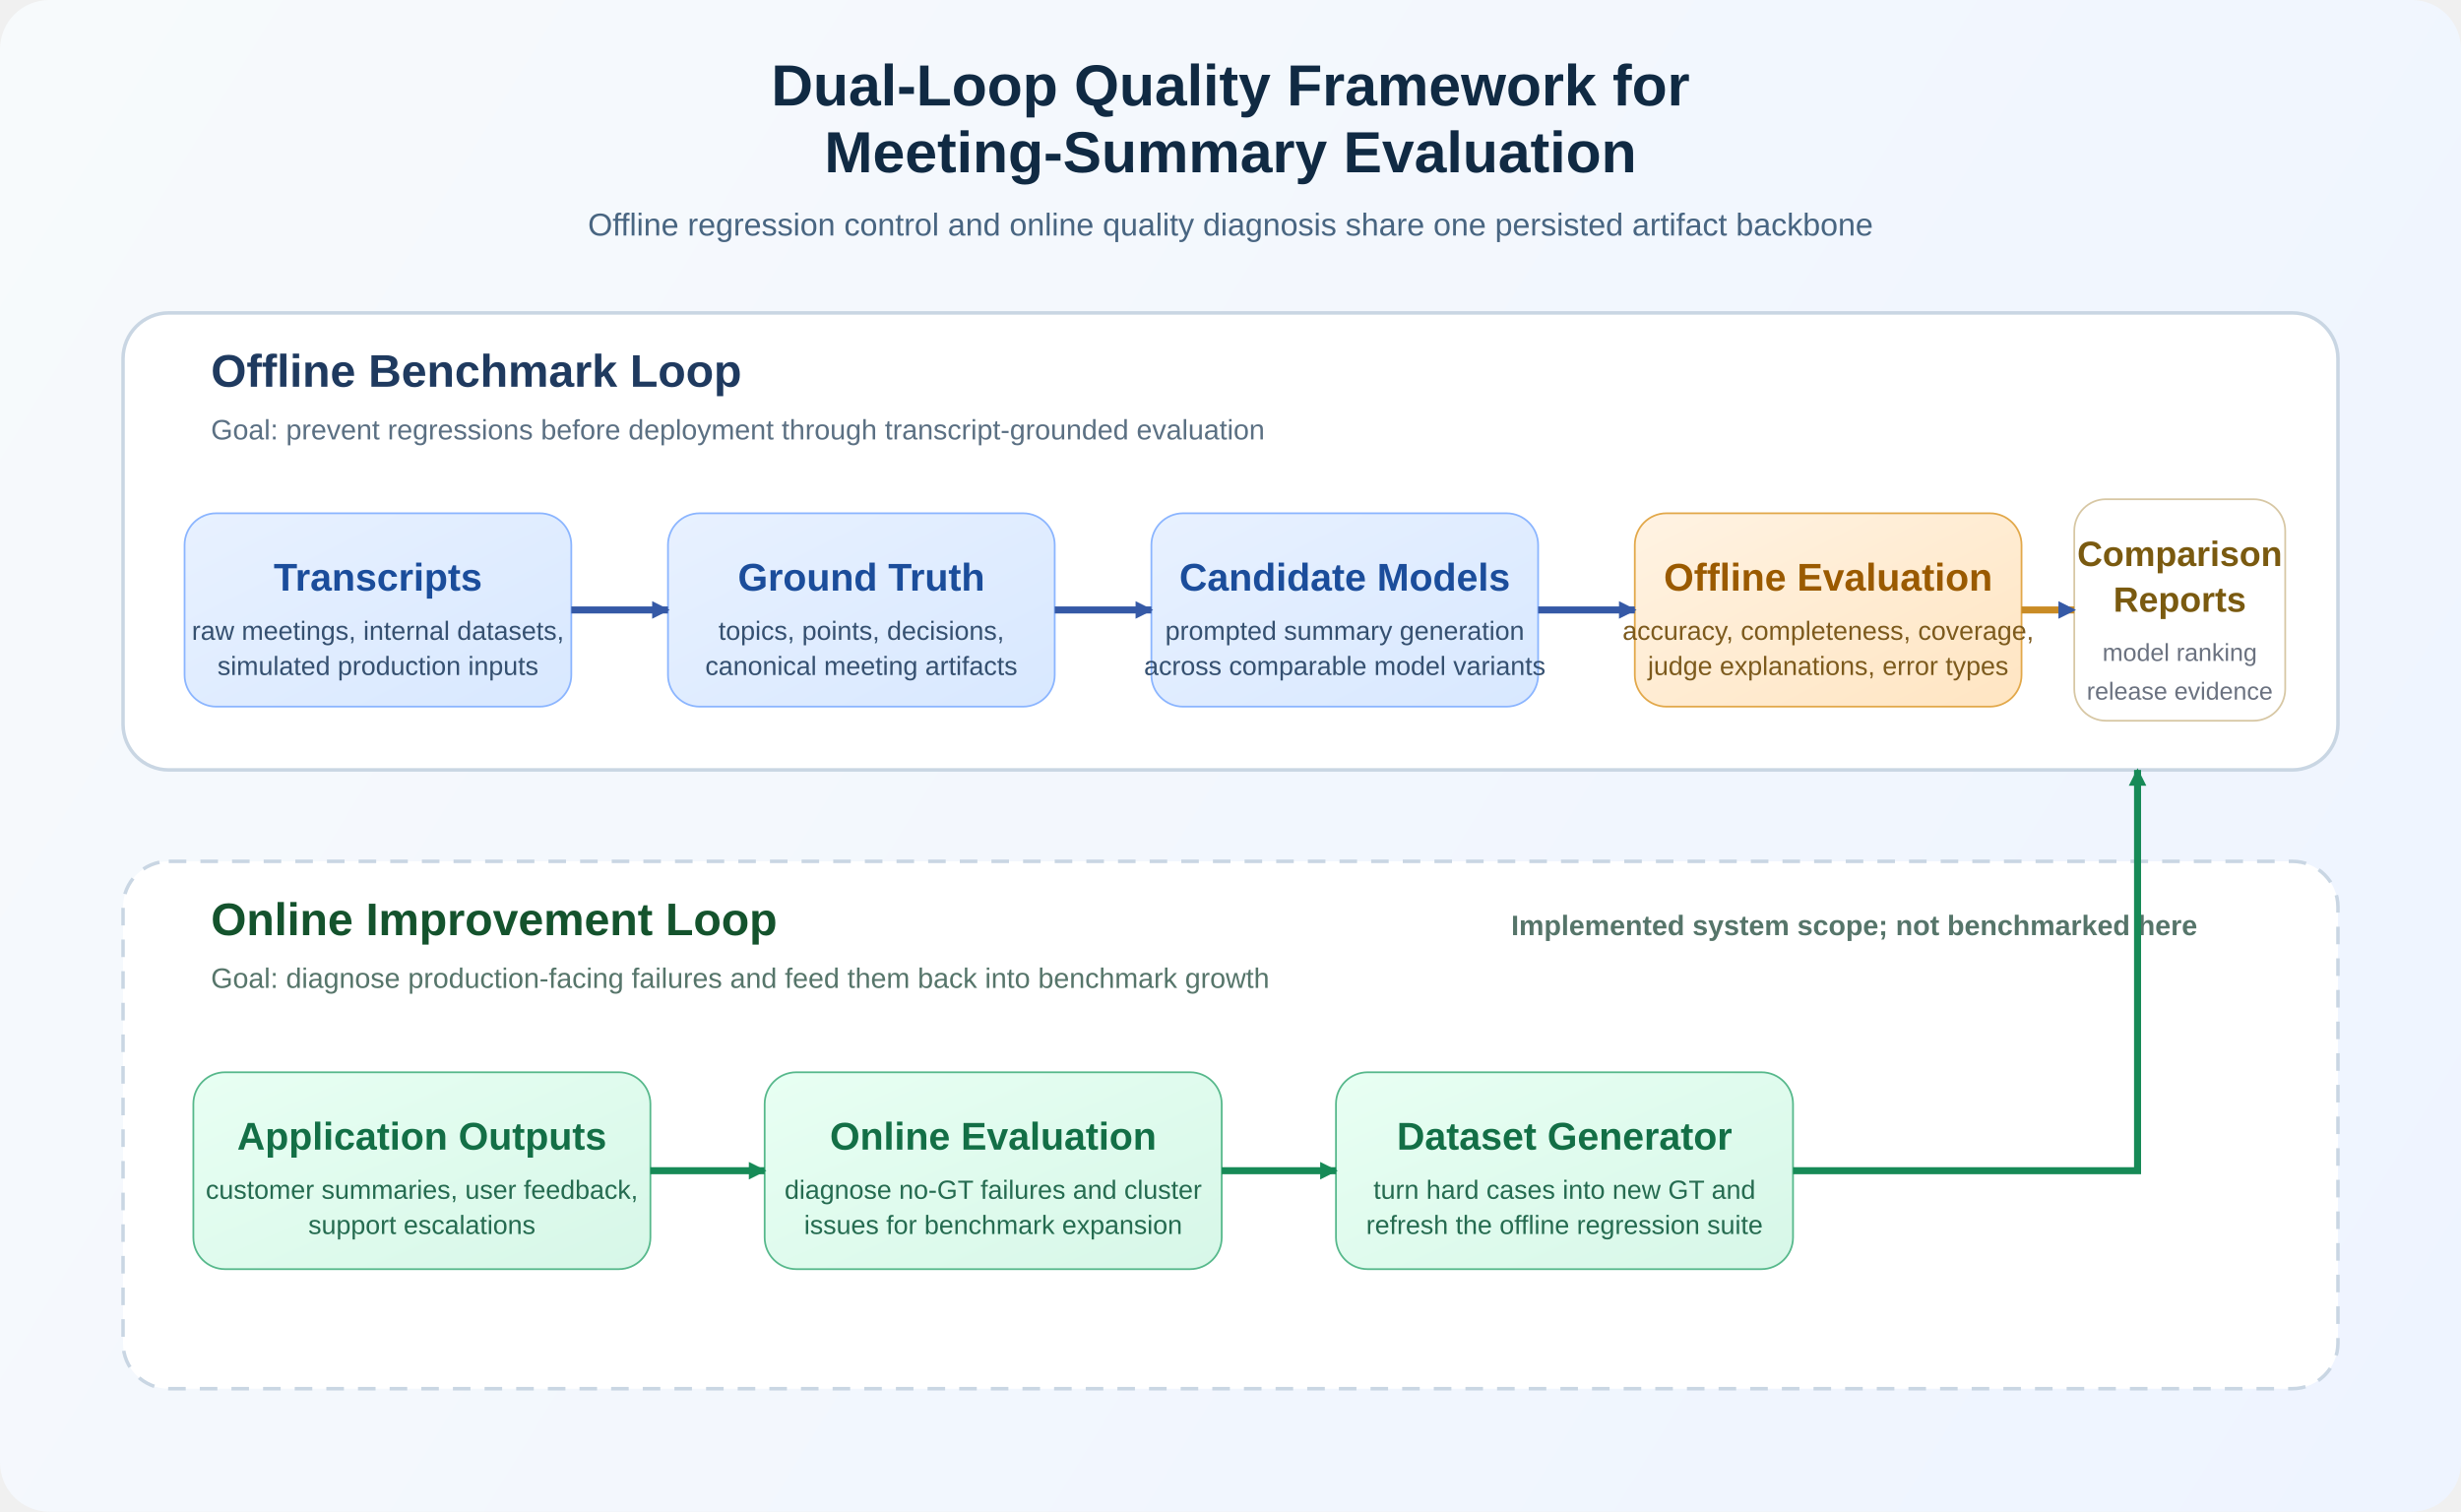
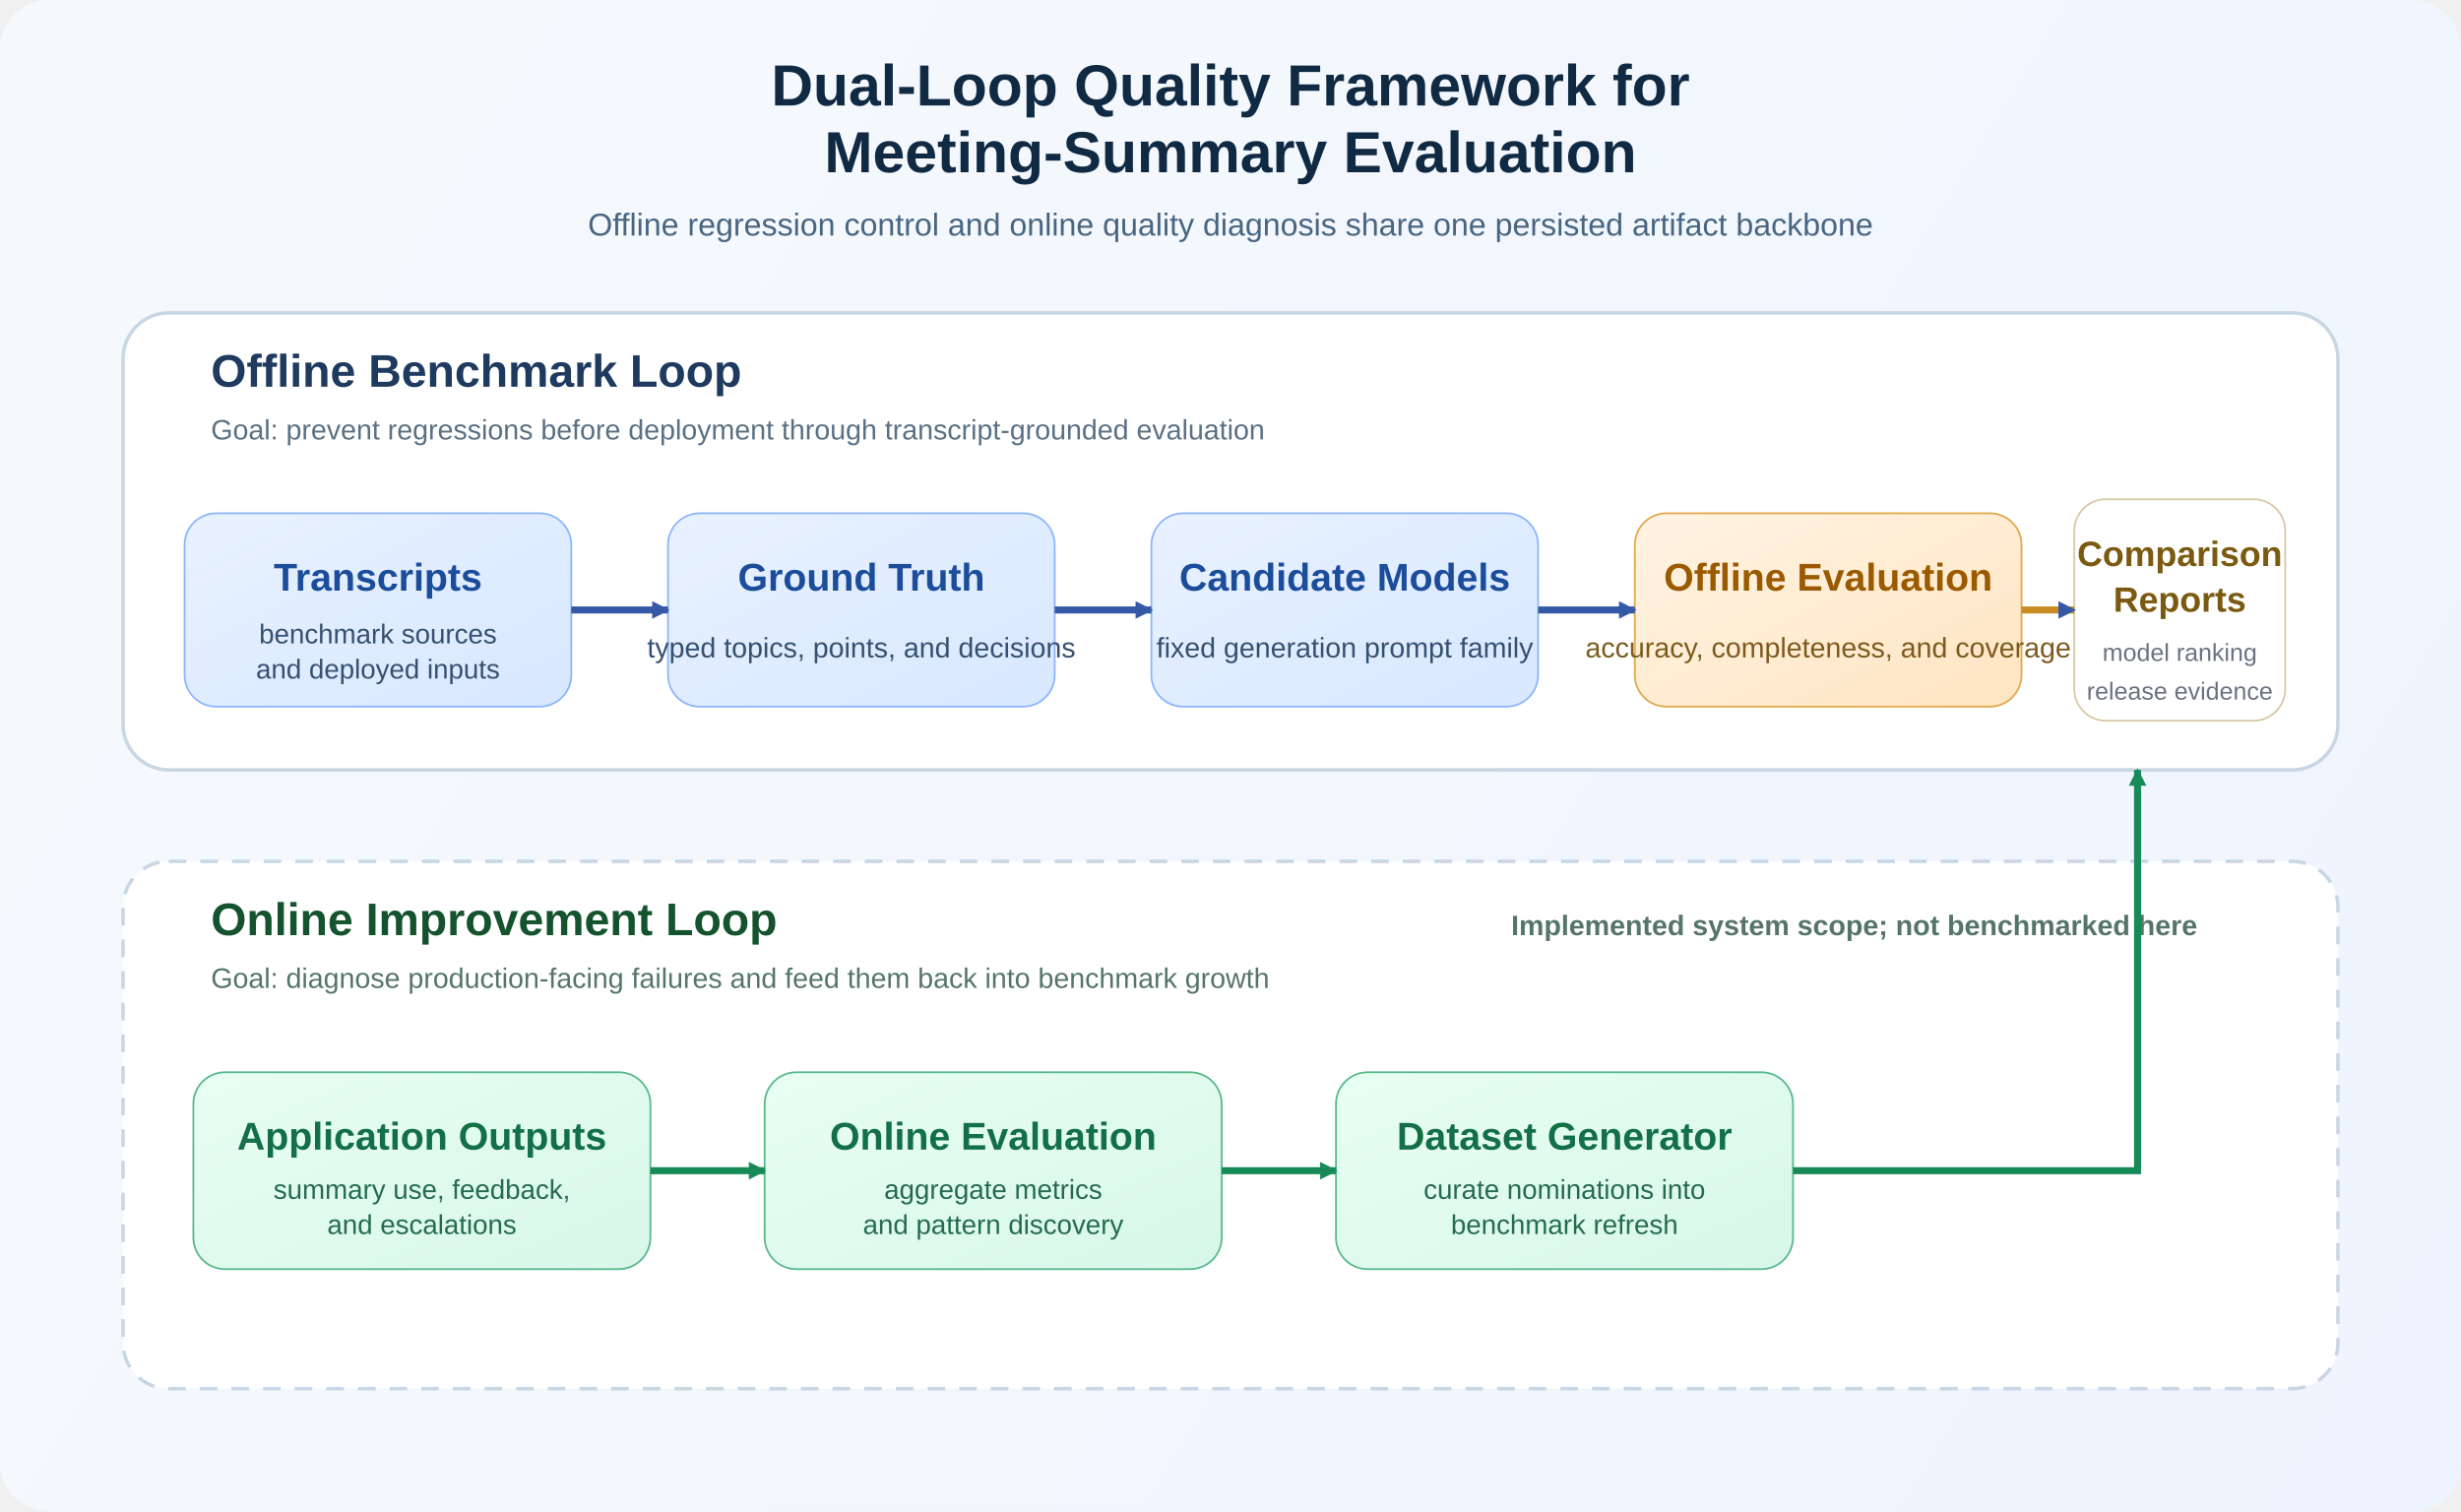
<svg xmlns="http://www.w3.org/2000/svg" width="1400" height="860" viewBox="0 0 1400 860" fill="none">
  <defs>
    <linearGradient id="bg" x1="0" y1="0" x2="1400" y2="860" gradientUnits="userSpaceOnUse">
      <stop stop-color="#F7FAFC" />
      <stop offset="1" stop-color="#EEF4FF" />
    </linearGradient>
    <linearGradient id="blueBox" x1="0" y1="0" x2="1" y2="1">
      <stop stop-color="#E8F1FF" />
      <stop offset="1" stop-color="#D8E8FF" />
    </linearGradient>
    <linearGradient id="greenBox" x1="0" y1="0" x2="1" y2="1">
      <stop stop-color="#E8FFF3" />
      <stop offset="1" stop-color="#D7F7E8" />
    </linearGradient>
    <linearGradient id="orangeBox" x1="0" y1="0" x2="1" y2="1">
      <stop stop-color="#FFF3E3" />
      <stop offset="1" stop-color="#FFE5C2" />
    </linearGradient>
    <marker id="arrow" markerUnits="userSpaceOnUse" markerWidth="10" markerHeight="10" refX="9" refY="5" orient="auto">
      <path d="M0 0L10 5L0 10V0Z" fill="#3559A6" />
    </marker>
    <marker id="arrowGreen" markerUnits="userSpaceOnUse" markerWidth="10" markerHeight="10" refX="9" refY="5" orient="auto">
      <path d="M0 0L10 5L0 10V0Z" fill="#178A57" />
    </marker>
  </defs>
  <rect width="1400" height="860" rx="28" fill="url(#bg)" />
  <text x="700" y="60" text-anchor="middle" font-size="33" font-family="Arial, Helvetica, sans-serif" font-weight="700" fill="#102A43">
    Dual-Loop Quality Framework for
  </text>
  <text x="700" y="98" text-anchor="middle" font-size="33" font-family="Arial, Helvetica, sans-serif" font-weight="700" fill="#102A43">
    Meeting-Summary Evaluation
  </text>
  <text x="700" y="134" text-anchor="middle" font-size="18" font-family="Arial, Helvetica, sans-serif" fill="#486581">
    Offline regression control and online quality diagnosis share one persisted artifact backbone
  </text>
  <rect x="70" y="178" width="1260" height="260" rx="26" fill="#FFFFFF" stroke="#C9D6E3" stroke-width="2" />
  <text x="120" y="220" font-size="26" font-family="Arial, Helvetica, sans-serif" font-weight="700" fill="#1F3A5F">
    Offline Benchmark Loop
  </text>
  <text x="120" y="250" font-size="16" font-family="Arial, Helvetica, sans-serif" fill="#5B7083">
    Goal: prevent regressions before deployment through transcript-grounded evaluation
  </text>
  <g>
    <rect x="105" y="292" width="220" height="110" rx="18" fill="url(#blueBox)" stroke="#8BB5FF" />
    <text x="215" y="336" text-anchor="middle" font-size="22" font-family="Arial, Helvetica, sans-serif" font-weight="700" fill="#1B4D9B">Transcripts</text>
-     <text x="215" y="364" text-anchor="middle" font-size="15" font-family="Arial, Helvetica, sans-serif" fill="#355070">raw meetings, internal datasets,</text>
-     <text x="215" y="384" text-anchor="middle" font-size="15" font-family="Arial, Helvetica, sans-serif" fill="#355070">simulated production inputs</text>
+     <text x="215" y="366" text-anchor="middle" font-size="15.5" font-family="Arial, Helvetica, sans-serif" fill="#355070">benchmark sources</text>
+     <text x="215" y="386" text-anchor="middle" font-size="15.5" font-family="Arial, Helvetica, sans-serif" fill="#355070">and deployed inputs</text>
  </g>
  <g>
    <rect x="380" y="292" width="220" height="110" rx="18" fill="url(#blueBox)" stroke="#8BB5FF" />
    <text x="490" y="336" text-anchor="middle" font-size="22" font-family="Arial, Helvetica, sans-serif" font-weight="700" fill="#1B4D9B">Ground Truth</text>
-     <text x="490" y="364" text-anchor="middle" font-size="15" font-family="Arial, Helvetica, sans-serif" fill="#355070">topics, points, decisions,</text>
-     <text x="490" y="384" text-anchor="middle" font-size="15" font-family="Arial, Helvetica, sans-serif" fill="#355070">canonical meeting artifacts</text>
+     <text x="490" y="374" text-anchor="middle" font-size="16" font-family="Arial, Helvetica, sans-serif" fill="#355070">typed topics, points, and decisions</text>
  </g>
  <g>
    <rect x="655" y="292" width="220" height="110" rx="18" fill="url(#blueBox)" stroke="#8BB5FF" />
    <text x="765" y="336" text-anchor="middle" font-size="22" font-family="Arial, Helvetica, sans-serif" font-weight="700" fill="#1B4D9B">Candidate Models</text>
-     <text x="765" y="364" text-anchor="middle" font-size="15" font-family="Arial, Helvetica, sans-serif" fill="#355070">prompted summary generation</text>
-     <text x="765" y="384" text-anchor="middle" font-size="15" font-family="Arial, Helvetica, sans-serif" fill="#355070">across comparable model variants</text>
+     <text x="765" y="374" text-anchor="middle" font-size="16" font-family="Arial, Helvetica, sans-serif" fill="#355070">fixed generation prompt family</text>
  </g>
  <g>
    <rect x="930" y="292" width="220" height="110" rx="18" fill="url(#orangeBox)" stroke="#E2A84A" />
    <text x="1040" y="336" text-anchor="middle" font-size="22" font-family="Arial, Helvetica, sans-serif" font-weight="700" fill="#9A5A00">Offline Evaluation</text>
-     <text x="1040" y="364" text-anchor="middle" font-size="15" font-family="Arial, Helvetica, sans-serif" fill="#7C5A1D">accuracy, completeness, coverage,</text>
-     <text x="1040" y="384" text-anchor="middle" font-size="15" font-family="Arial, Helvetica, sans-serif" fill="#7C5A1D">judge explanations, error types</text>
+     <text x="1040" y="374" text-anchor="middle" font-size="16" font-family="Arial, Helvetica, sans-serif" fill="#7C5A1D">accuracy, completeness, and coverage</text>
  </g>
  <path d="M325 347H380" stroke="#3559A6" stroke-width="4" marker-end="url(#arrow)" />
  <path d="M600 347H655" stroke="#3559A6" stroke-width="4" marker-end="url(#arrow)" />
  <path d="M875 347H930" stroke="#3559A6" stroke-width="4" marker-end="url(#arrow)" />
  <g>
    <rect x="1180" y="284" width="120" height="126" rx="18" fill="#FFFFFF" stroke="#D7C7A4" />
    <text x="1240" y="322" text-anchor="middle" font-size="20" font-family="Arial, Helvetica, sans-serif" font-weight="700" fill="#7A5A10">Comparison</text>
    <text x="1240" y="348" text-anchor="middle" font-size="20" font-family="Arial, Helvetica, sans-serif" font-weight="700" fill="#7A5A10">Reports</text>
    <text x="1240" y="376" text-anchor="middle" font-size="14" font-family="Arial, Helvetica, sans-serif" fill="#6B7280">model ranking</text>
    <text x="1240" y="398" text-anchor="middle" font-size="14" font-family="Arial, Helvetica, sans-serif" fill="#6B7280">release evidence</text>
  </g>
  <path d="M1150 347H1180" stroke="#C98B25" stroke-width="4" marker-end="url(#arrow)" />
  <rect x="70" y="490" width="1260" height="300" rx="26" fill="#FFFFFF" stroke="#C9D6E3" stroke-width="2" stroke-dasharray="10 8" />
  <text x="120" y="532" font-size="26" font-family="Arial, Helvetica, sans-serif" font-weight="700" fill="#14532D">
    Online Improvement Loop
  </text>
  <text x="1250" y="532" text-anchor="end" font-size="16" font-family="Arial, Helvetica, sans-serif" font-weight="700" fill="#56756A">
    Implemented system scope; not benchmarked here
  </text>
  <text x="120" y="562" font-size="16" font-family="Arial, Helvetica, sans-serif" fill="#56756A">
    Goal: diagnose production-facing failures and feed them back into benchmark growth
  </text>
  <g>
    <rect x="110" y="610" width="260" height="112" rx="18" fill="url(#greenBox)" stroke="#56B88B" />
    <text x="240" y="654" text-anchor="middle" font-size="22" font-family="Arial, Helvetica, sans-serif" font-weight="700" fill="#136F46">Application Outputs</text>
-     <text x="240" y="682" text-anchor="middle" font-size="15" font-family="Arial, Helvetica, sans-serif" fill="#256B50">customer summaries, user feedback,</text>
-     <text x="240" y="702" text-anchor="middle" font-size="15" font-family="Arial, Helvetica, sans-serif" fill="#256B50">support escalations</text>
+     <text x="240" y="682" text-anchor="middle" font-size="15.5" font-family="Arial, Helvetica, sans-serif" fill="#256B50">summary use, feedback,</text>
+     <text x="240" y="702" text-anchor="middle" font-size="15.5" font-family="Arial, Helvetica, sans-serif" fill="#256B50">and escalations</text>
  </g>
  <g>
    <rect x="435" y="610" width="260" height="112" rx="18" fill="url(#greenBox)" stroke="#56B88B" />
    <text x="565" y="654" text-anchor="middle" font-size="22" font-family="Arial, Helvetica, sans-serif" font-weight="700" fill="#136F46">Online Evaluation</text>
-     <text x="565" y="682" text-anchor="middle" font-size="15" font-family="Arial, Helvetica, sans-serif" fill="#256B50">diagnose no-GT failures and cluster</text>
-     <text x="565" y="702" text-anchor="middle" font-size="15" font-family="Arial, Helvetica, sans-serif" fill="#256B50">issues for benchmark expansion</text>
+     <text x="565" y="682" text-anchor="middle" font-size="15.5" font-family="Arial, Helvetica, sans-serif" fill="#256B50">aggregate metrics</text>
+     <text x="565" y="702" text-anchor="middle" font-size="15.5" font-family="Arial, Helvetica, sans-serif" fill="#256B50">and pattern discovery</text>
  </g>
  <g>
    <rect x="760" y="610" width="260" height="112" rx="18" fill="url(#greenBox)" stroke="#56B88B" />
    <text x="890" y="654" text-anchor="middle" font-size="22" font-family="Arial, Helvetica, sans-serif" font-weight="700" fill="#136F46">Dataset Generator</text>
-     <text x="890" y="682" text-anchor="middle" font-size="15" font-family="Arial, Helvetica, sans-serif" fill="#256B50">turn hard cases into new GT and</text>
-     <text x="890" y="702" text-anchor="middle" font-size="15" font-family="Arial, Helvetica, sans-serif" fill="#256B50">refresh the offline regression suite</text>
+     <text x="890" y="682" text-anchor="middle" font-size="15.5" font-family="Arial, Helvetica, sans-serif" fill="#256B50">curate nominations into</text>
+     <text x="890" y="702" text-anchor="middle" font-size="15.5" font-family="Arial, Helvetica, sans-serif" fill="#256B50">benchmark refresh</text>
  </g>
  <path d="M370 666H435" stroke="#178A57" stroke-width="4" marker-end="url(#arrowGreen)" />
  <path d="M695 666H760" stroke="#178A57" stroke-width="4" marker-end="url(#arrowGreen)" />
  <path d="M1020 666H1216V438" stroke="#178A57" stroke-width="4" fill="none" marker-end="url(#arrowGreen)" />
</svg>
